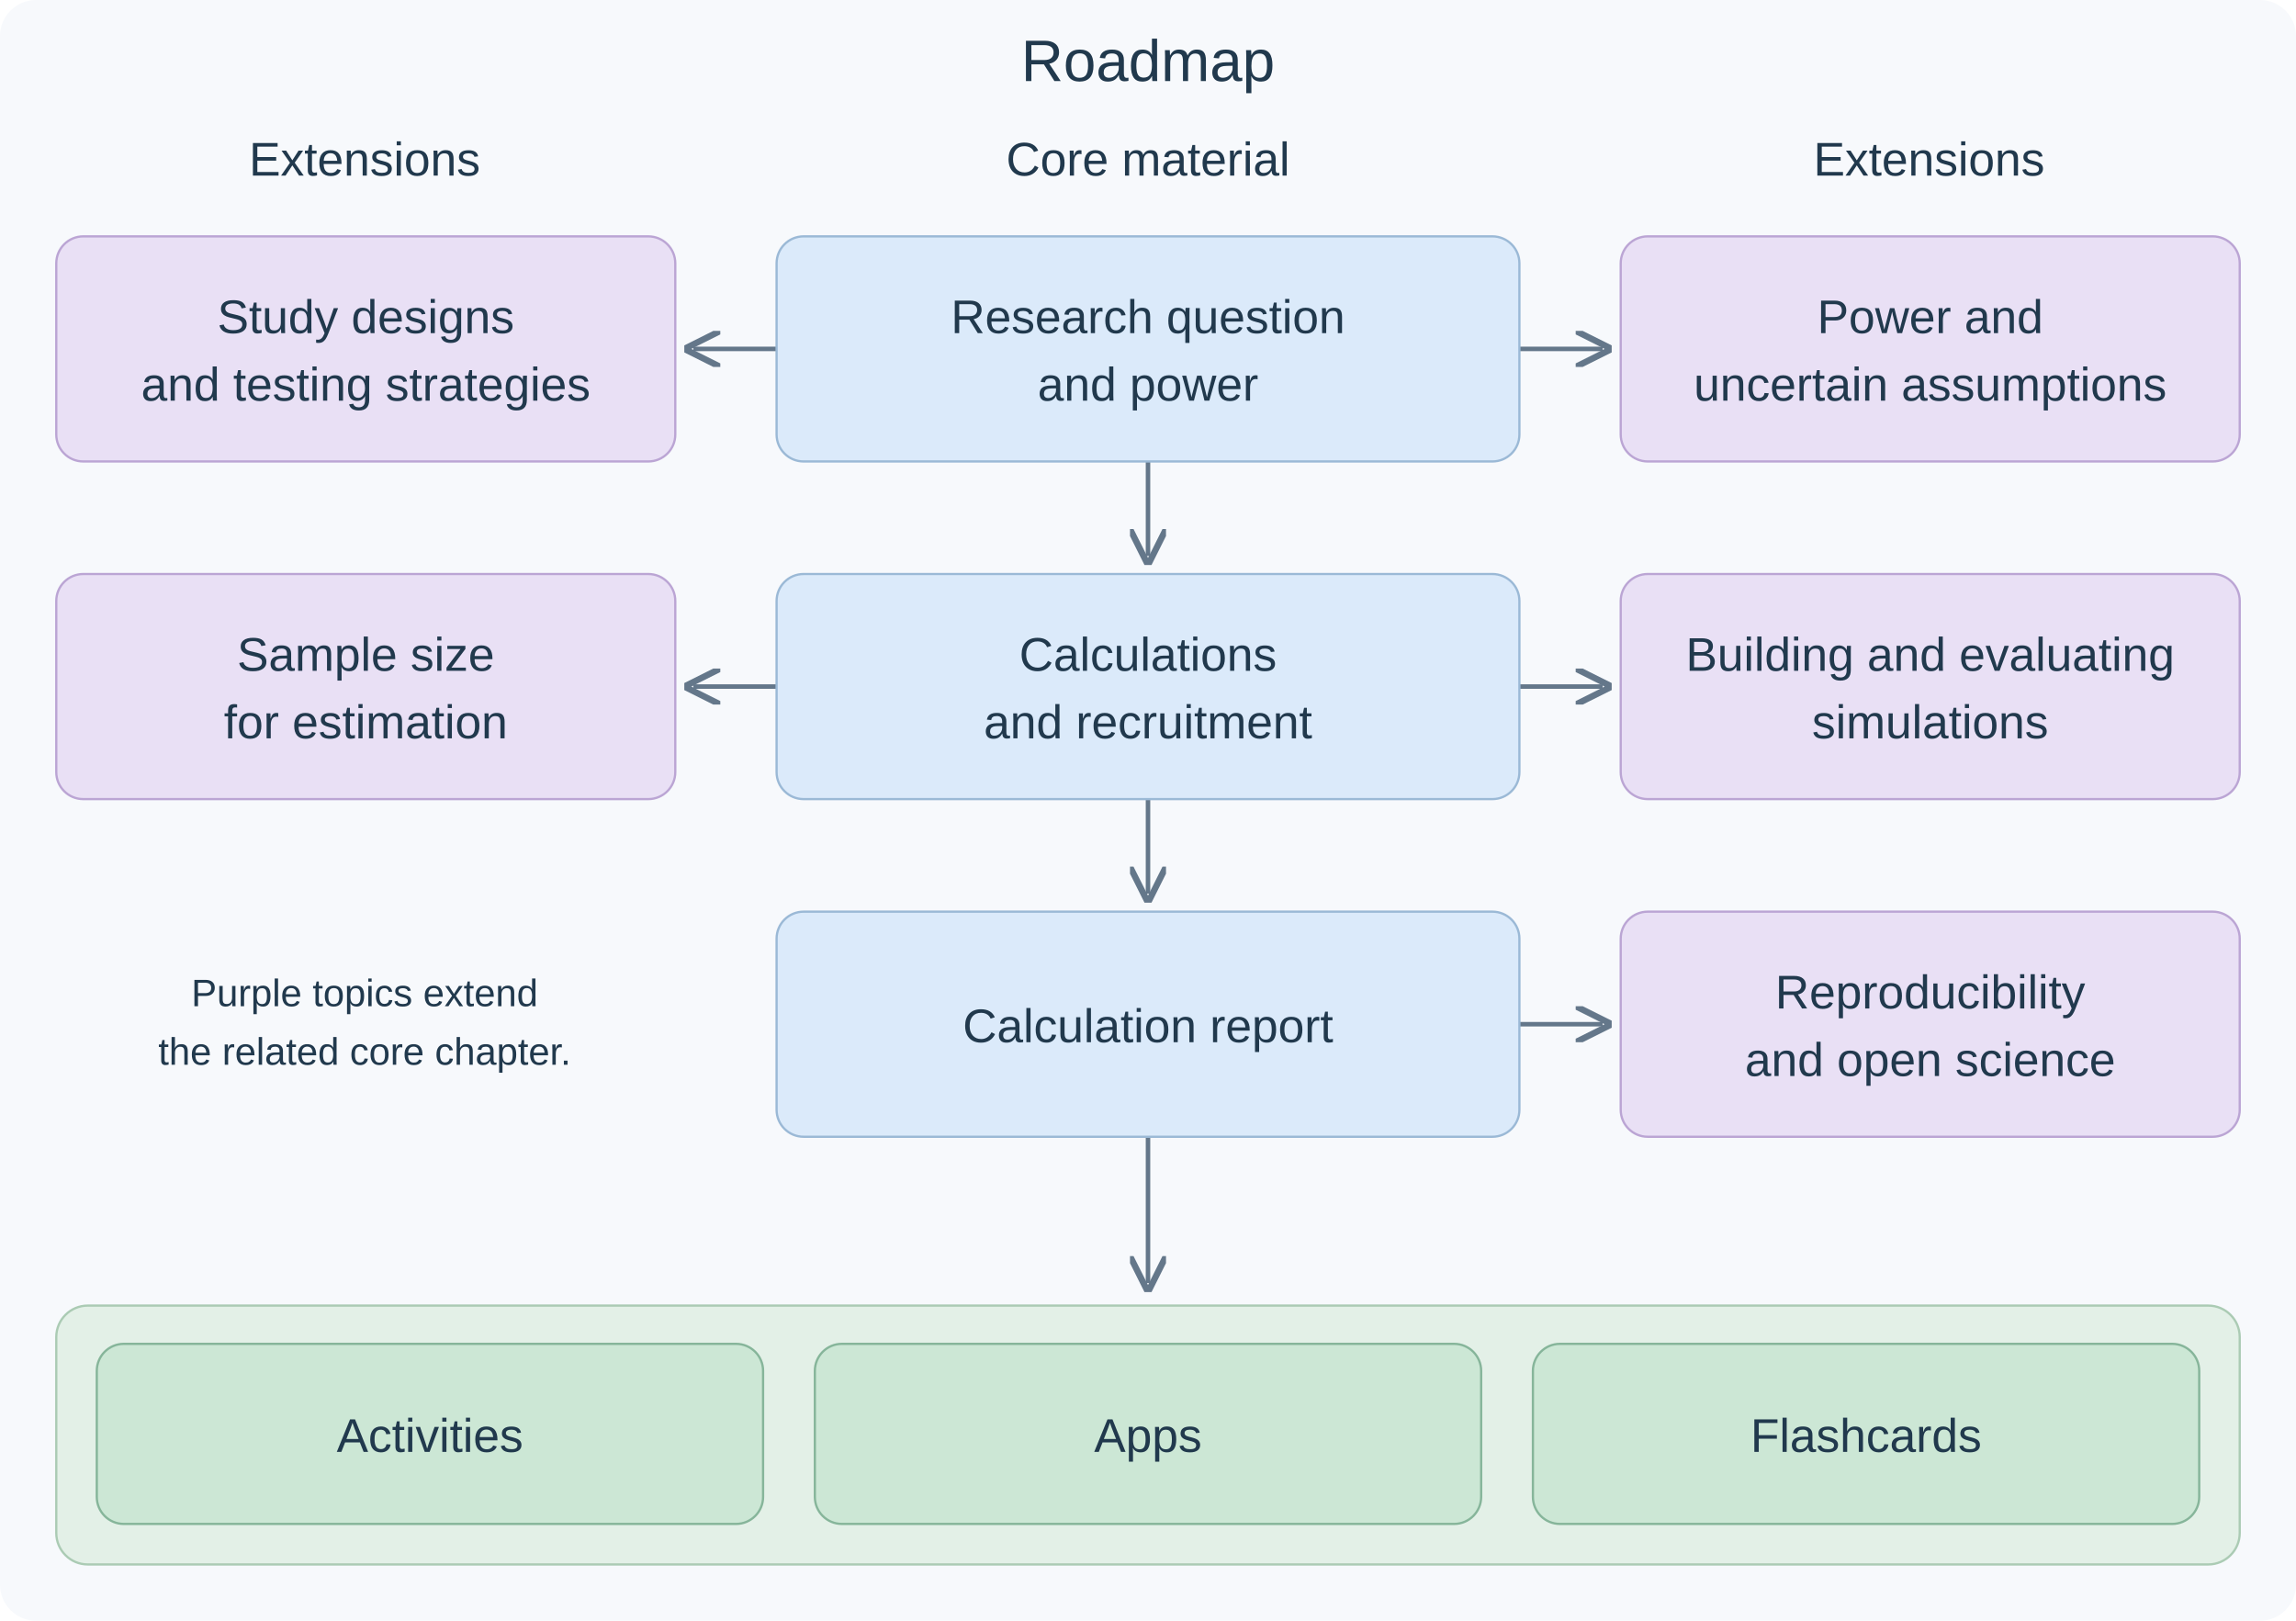
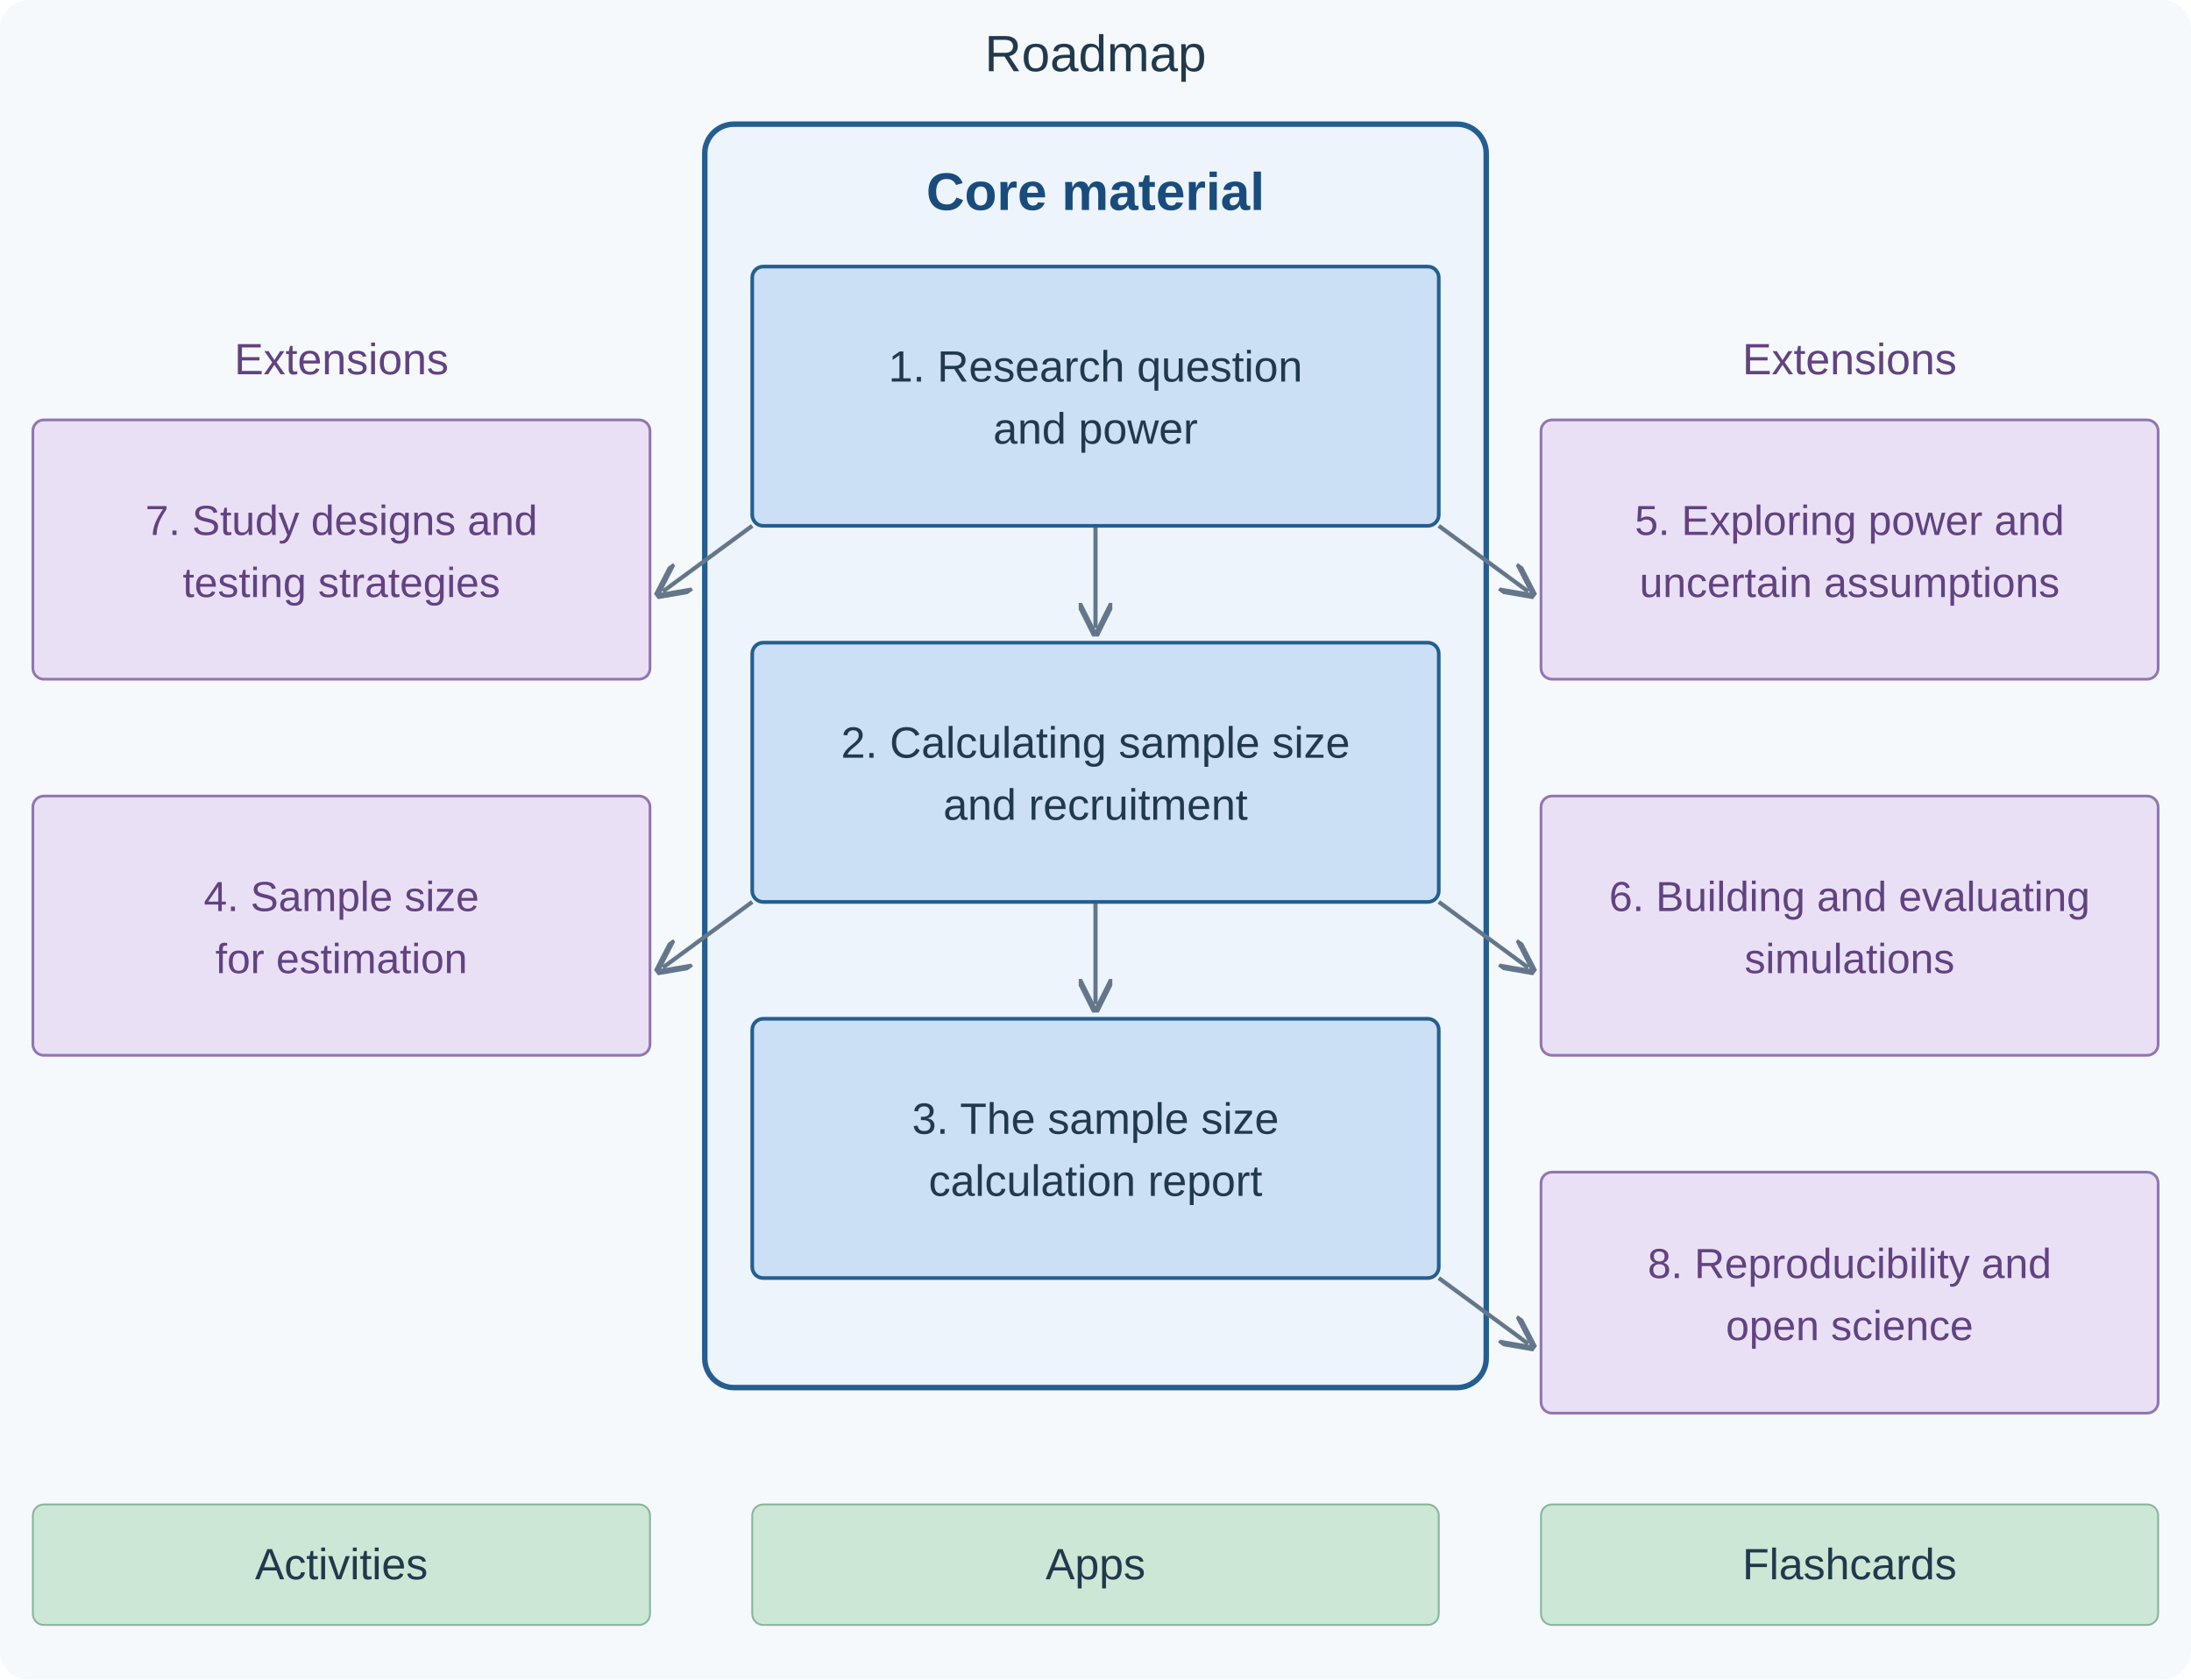
- <svg xmlns="http://www.w3.org/2000/svg" viewBox="0 0 1020 720" role="group" aria-labelledby="roadmap-title" aria-describedby="roadmap-desc">
+ <svg xmlns="http://www.w3.org/2000/svg" viewBox="0 0 1200 920" role="group" aria-labelledby="roadmap-title" aria-describedby="roadmap-desc">
  <defs>
    <marker id="roadmap-arrow" markerWidth="8" markerHeight="8" refX="6" refY="4" orient="auto-start-reverse">
      <path d="M0 0L8 4L0 8" fill="none" stroke="#64778a" stroke-width="1.4" />
    </marker>
  </defs>
-   <style>.map-text{font-family:Arial,sans-serif;fill:#21394d;font-size:21px;font-weight:400}.map-link:focus rect,.map-link:hover rect{stroke:#163c66;stroke-width:3}.map-link:focus{outline:2px solid #163c66}</style>
-   <rect width="1020" height="720" rx="16" fill="#f7f9fc" />
+   <style>
+ .map-text{font-family:Arial,sans-serif;fill:#21394d;font-size:24px;font-weight:400}
+ .map-extension text{fill:#624281;font-size:23px}
+ .map-link:focus rect,.map-link:hover rect{stroke:#163c66;stroke-width:3}
+ .map-link:focus{outline:2px solid #163c66;outline-offset:3px}
+ .map-core-label{font-size:29px;font-weight:700;fill:#194c7d}
+ </style>
+   <rect width="1200" height="920" rx="16" fill="#f5f9fc" />
  <g class="map-text" text-anchor="middle">
-     <text x="510" y="36" font-size="26">Roadmap</text>
-     <text x="510" y="78">Core material</text>
-     <text x="162" y="78">Extensions</text>
-     <text x="857" y="78">Extensions</text>
-     <g stroke="#64778a" stroke-width="2" fill="none" marker-end="url(#roadmap-arrow)">
-       <path d="M510 205V247" />
-       <path d="M510 355V397" />
-       <path d="M345 155H308" />
-       <path d="M675 155H712" />
-       <path d="M345 305H308" />
-       <path d="M675 305H712" />
-       <path d="M675 455H712" />
-       <path d="M510 505V570" />
+     <text x="600" y="39" font-size="28">Roadmap</text>
+     <rect id="roadmap-core-frame" x="386" y="68" width="428" height="692" rx="16" fill="#edf4fc" stroke="#245e90" stroke-width="3" />
+     <text class="map-core-label" x="600" y="115">Core material</text>
+     <text x="187" y="205" fill="#624281">Extensions</text>
+     <text x="1013" y="205" fill="#624281">Extensions</text>
+     <g stroke="#64778a" stroke-width="2.3" fill="none" marker-end="url(#roadmap-arrow)">
+       <path d="M600 288V344" />
+       <path d="M600 494V550" />
+       <path d="M412 288L363 324" />
+       <path d="M788 288L837 324" />
+       <path d="M412 494L363 530" />
+       <path d="M788 494L837 530" />
+       <path d="M788 700L837 736" />
    </g>
-     <a class="map-link" href="https://katatam.github.io/sample-size-calculation/book/clinical-question.html">
-       <rect x="345" y="105" width="330" height="100" rx="12" fill="#dbeafa" stroke="#9bb9d6" />
-       <text x="510.0" y="148.0">Research question</text>
-       <text x="510.0" y="178.0">and power</text>
+     <a class="map-link map-core" href="https://katatam.github.io/sample-size-calculation/book/clinical-question.html">
+       <rect x="412" y="146" width="376" height="142" rx="6" fill="#cbdff5" stroke="#245e90" stroke-width="2" />
+       <text x="600" y="209">1. Research question</text>
+       <text x="600" y="243">and power</text>
    </a>
-     <a class="map-link" href="https://katatam.github.io/sample-size-calculation/book/calculations.html">
-       <rect x="345" y="255" width="330" height="100" rx="12" fill="#dbeafa" stroke="#9bb9d6" />
-       <text x="510.0" y="298.0">Calculations</text>
-       <text x="510.0" y="328.0">and recruitment</text>
+     <a class="map-link map-core" href="https://katatam.github.io/sample-size-calculation/book/calculations.html">
+       <rect x="412" y="352" width="376" height="142" rx="6" fill="#cbdff5" stroke="#245e90" stroke-width="2" />
+       <text x="600" y="415">2. Calculating sample size</text>
+       <text x="600" y="449">and recruitment</text>
    </a>
-     <a class="map-link" href="https://katatam.github.io/sample-size-calculation/book/reporting.html">
-       <rect x="345" y="405" width="330" height="100" rx="12" fill="#dbeafa" stroke="#9bb9d6" />
-       <text x="510.0" y="463.0">Calculation report</text>
+     <a class="map-link map-core" href="https://katatam.github.io/sample-size-calculation/book/reporting.html">
+       <rect x="412" y="558" width="376" height="142" rx="6" fill="#cbdff5" stroke="#245e90" stroke-width="2" />
+       <text x="600" y="621">3. The sample size</text>
+       <text x="600" y="655">calculation report</text>
    </a>
-     <a class="map-link" href="https://katatam.github.io/sample-size-calculation/book/study-designs.html">
-       <rect x="25" y="105" width="275" height="100" rx="12" fill="#e9e0f5" stroke="#bba5d4" />
-       <text x="162.5" y="148.0">Study designs</text>
-       <text x="162.5" y="178.0">and testing strategies</text>
+     <a class="map-link map-extension" href="https://katatam.github.io/sample-size-calculation/book/study-designs.html">
+       <rect x="18" y="230" width="338" height="142" rx="6" fill="#e9e0f5" stroke="#9275b1" stroke-width="1.5" />
+       <text x="187" y="293">7. Study designs and</text>
+       <text x="187" y="327">testing strategies</text>
    </a>
-     <a class="map-link" href="https://katatam.github.io/sample-size-calculation/book/curves.html">
-       <rect x="720" y="105" width="275" height="100" rx="12" fill="#e9e0f5" stroke="#bba5d4" />
-       <text x="857.5" y="148.0">Power and</text>
-       <text x="857.5" y="178.0">uncertain assumptions</text>
+     <a class="map-link map-extension" href="https://katatam.github.io/sample-size-calculation/book/estimation-planning.html">
+       <rect x="18" y="436" width="338" height="142" rx="6" fill="#e9e0f5" stroke="#9275b1" stroke-width="1.5" />
+       <text x="187" y="499">4. Sample size</text>
+       <text x="187" y="533">for estimation</text>
    </a>
-     <a class="map-link" href="https://katatam.github.io/sample-size-calculation/book/estimation-planning.html">
-       <rect x="25" y="255" width="275" height="100" rx="12" fill="#e9e0f5" stroke="#bba5d4" />
-       <text x="162.5" y="298.0">Sample size</text>
-       <text x="162.5" y="328.0">for estimation</text>
+     <a class="map-link map-extension" href="https://katatam.github.io/sample-size-calculation/book/curves.html">
+       <rect x="844" y="230" width="338" height="142" rx="6" fill="#e9e0f5" stroke="#9275b1" stroke-width="1.5" />
+       <text x="1013" y="293">5. Exploring power and</text>
+       <text x="1013" y="327">uncertain assumptions</text>
    </a>
-     <a class="map-link" href="https://katatam.github.io/sample-size-calculation/book/simulation.html">
-       <rect x="720" y="255" width="275" height="100" rx="12" fill="#e9e0f5" stroke="#bba5d4" />
-       <text x="857.5" y="298.0">Building and evaluating</text>
-       <text x="857.5" y="328.0">simulations</text>
+     <a class="map-link map-extension" href="https://katatam.github.io/sample-size-calculation/book/simulation.html">
+       <rect x="844" y="436" width="338" height="142" rx="6" fill="#e9e0f5" stroke="#9275b1" stroke-width="1.5" />
+       <text x="1013" y="499">6. Building and evaluating</text>
+       <text x="1013" y="533">simulations</text>
    </a>
-     <a class="map-link" href="https://katatam.github.io/sample-size-calculation/book/appendix.html">
-       <rect x="720" y="405" width="275" height="100" rx="12" fill="#e9e0f5" stroke="#bba5d4" />
-       <text x="857.5" y="448.0">Reproducibility</text>
-       <text x="857.5" y="478.0">and open science</text>
+     <a class="map-link map-extension" href="https://katatam.github.io/sample-size-calculation/book/appendix.html">
+       <rect x="844" y="642" width="338" height="132" rx="6" fill="#e9e0f5" stroke="#9275b1" stroke-width="1.5" />
+       <text x="1013" y="700">8. Reproducibility and</text>
+       <text x="1013" y="734">open science</text>
    </a>
-     <text x="162" y="447" font-size="17">Purple topics extend</text>
-     <text x="162" y="473" font-size="17">the related core chapter.</text>
-     <rect x="25" y="580" width="970" height="115" rx="14" fill="#e3f0e7" stroke="#abcbb4" />
    <a class="map-link" href="https://katatam.github.io/sample-size-calculation/student-materials/activity-walkthroughs.html">
-       <rect x="43" y="597" width="296" height="80" rx="12" fill="#cce7d5" stroke="#86b59a" />
-       <text x="191.0" y="645.0">Activities</text>
+       <rect x="18" y="824" width="338" height="66" rx="6" fill="#cce7d5" stroke="#86b59a" />
+       <text x="187" y="865">Activities</text>
    </a>
    <a class="map-link" href="https://katatam.github.io/sample-size-calculation/apps.html">
-       <rect x="362" y="597" width="296" height="80" rx="12" fill="#cce7d5" stroke="#86b59a" />
-       <text x="510.0" y="645.0">Apps</text>
+       <rect x="412" y="824" width="376" height="66" rx="6" fill="#cce7d5" stroke="#86b59a" />
+       <text x="600" y="865">Apps</text>
    </a>
    <a class="map-link" href="https://katatam.github.io/sample-size-calculation/student-materials/flashcards/index.html">
-       <rect x="681" y="597" width="296" height="80" rx="12" fill="#cce7d5" stroke="#86b59a" />
-       <text x="829.0" y="645.0">Flashcards</text>
+       <rect x="844" y="824" width="338" height="66" rx="6" fill="#cce7d5" stroke="#86b59a" />
+       <text x="1013" y="865">Flashcards</text>
    </a>
  </g>
</svg>
